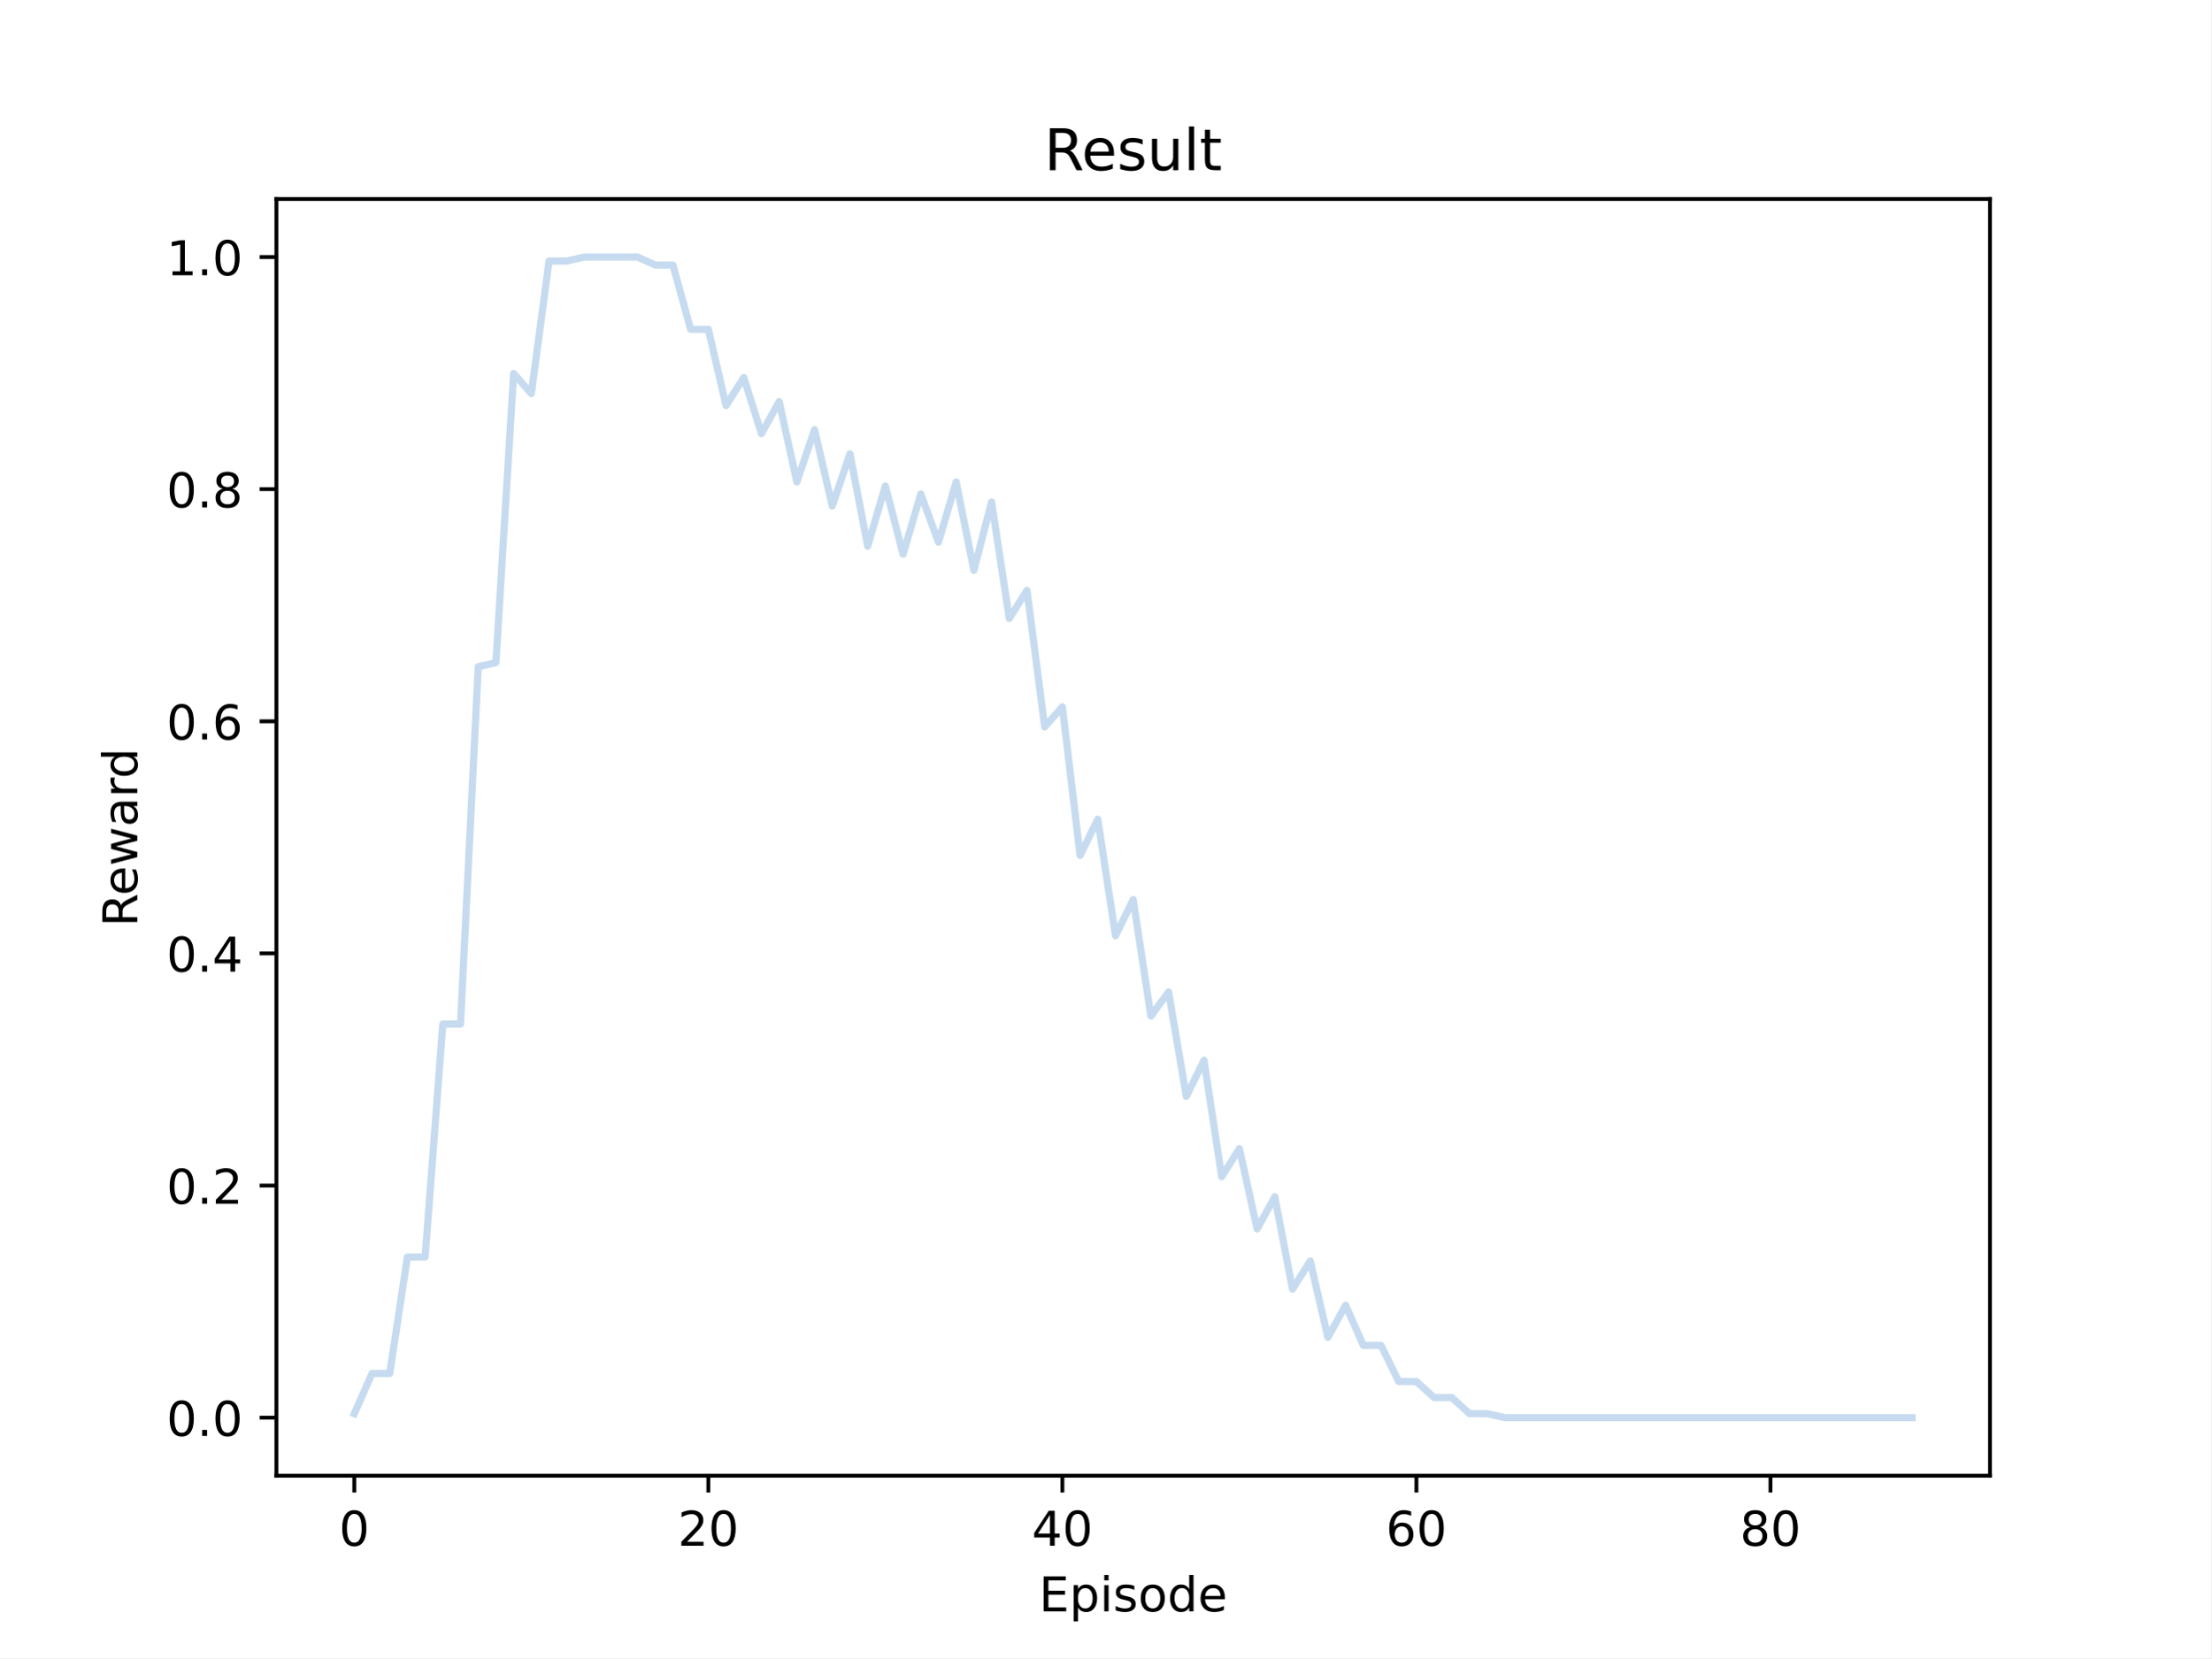
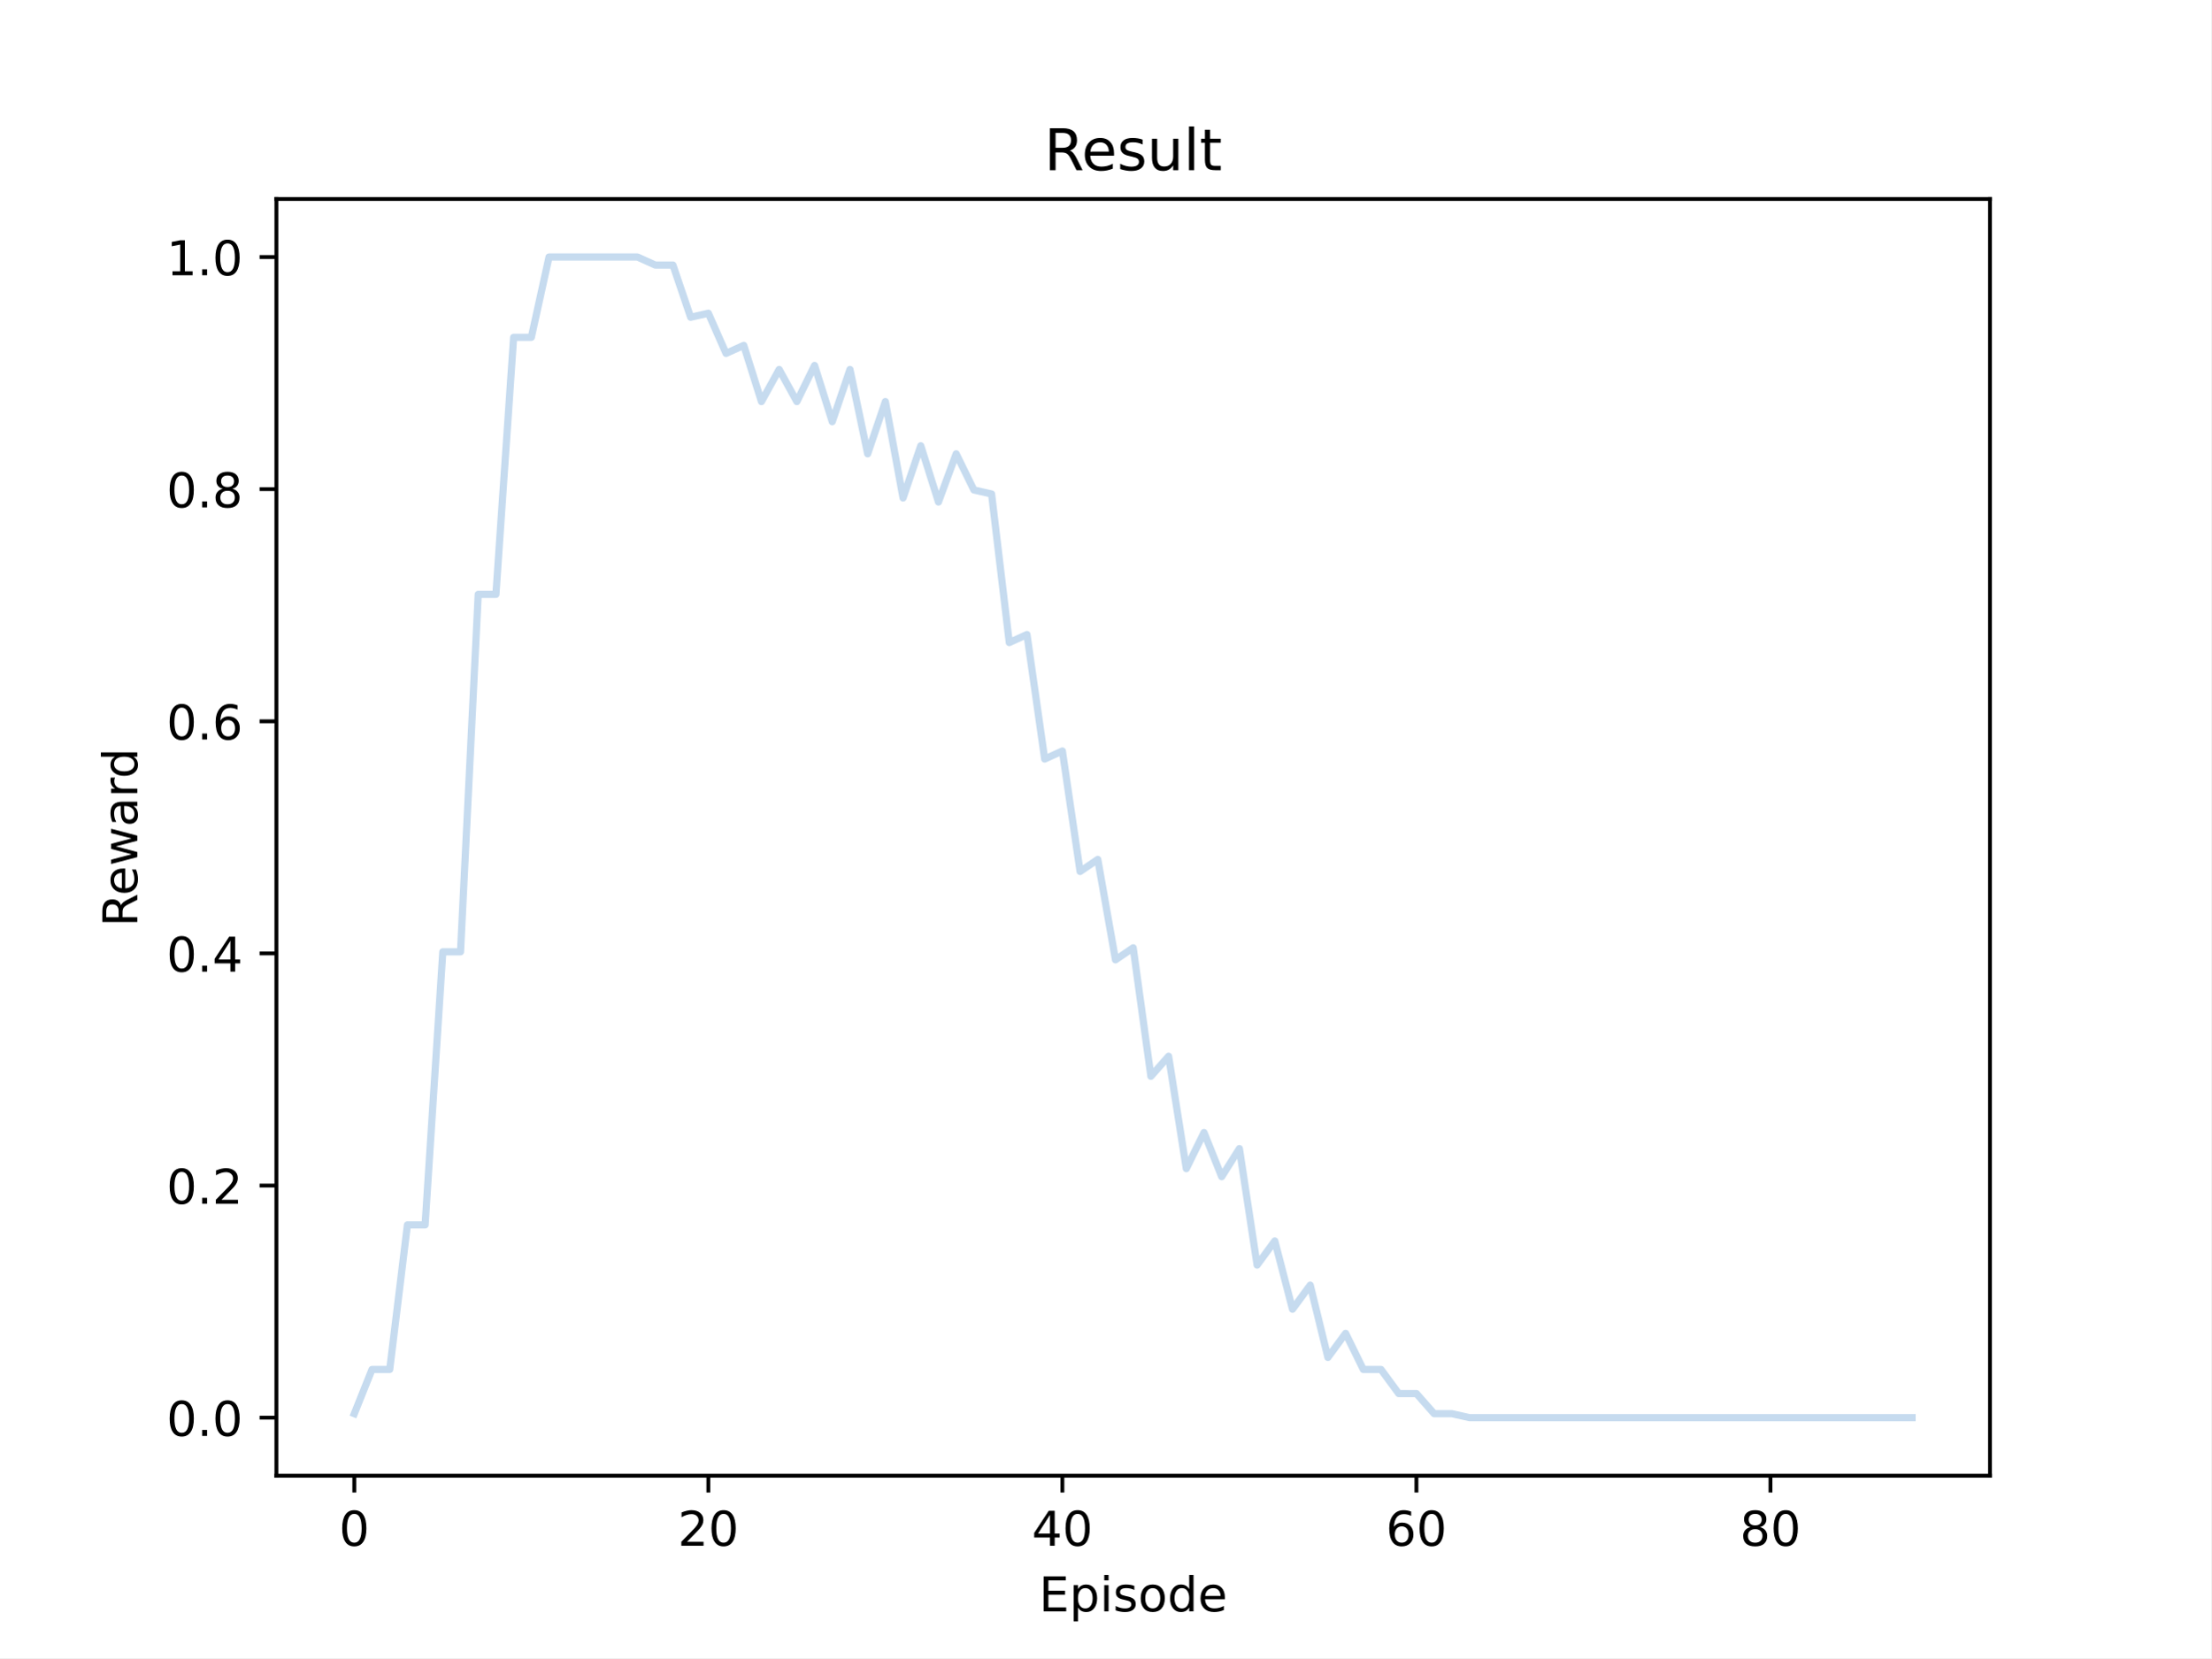
<svg xmlns="http://www.w3.org/2000/svg" xmlns:xlink="http://www.w3.org/1999/xlink" width="460.8pt" height="345.6pt" viewBox="0 0 460.8 345.6" version="1.1">
  <defs>
    <style type="text/css">*{stroke-linejoin: round; stroke-linecap: butt}</style>
  </defs>
  <g id="figure_1">
    <g id="patch_1">
      <path d="M 0 345.6  L 460.8 345.6  L 460.8 0  L 0 0  z " style="fill: #ffffff" />
    </g>
    <g id="axes_1">
      <g id="patch_2">
        <path d="M 57.6 307.584  L 414.72 307.584  L 414.72 41.472  L 57.6 41.472  z " style="fill: #ffffff" />
      </g>
      <g id="matplotlib.axis_1">
        <g id="xtick_1">
          <g id="line2d_1">
            <defs>
-               <path id="mf2f44251d6" d="M 0 0  L 0 3.5  " style="stroke: #000000; stroke-width: 0.8" />
-             </defs>
-             <g>
-               <use xlink:href="#mf2f44251d6" x="73.833" y="307.584" style="stroke: #000000; stroke-width: 0.8" />
+               <path id="m7e94d17821" d="M 0 0  L 0 3.5  " style="stroke: #000000; stroke-width: 0.8" />
+             </defs>
+             <g>
+               <use xlink:href="#m7e94d17821" x="73.833" y="307.584" style="stroke: #000000; stroke-width: 0.8" />
            </g>
          </g>
          <g id="text_1">
            <g transform="translate(70.65148 322.1824) scale(0.1 -0.1)">
              <defs>
                <path id="DejaVuSans-30" d="M 2034 4250  Q 1547 4250 1301 3770  Q 1056 3291 1056 2328  Q 1056 1369 1301 889  Q 1547 409 2034 409  Q 2525 409 2770 889  Q 3016 1369 3016 2328  Q 3016 3291 2770 3770  Q 2525 4250 2034 4250  z M 2034 4750  Q 2819 4750 3233 4129  Q 3647 3509 3647 2328  Q 3647 1150 3233 529  Q 2819 -91 2034 -91  Q 1250 -91 836 529  Q 422 1150 422 2328  Q 422 3509 836 4129  Q 1250 4750 2034 4750  z " transform="scale(0.015625)" />
              </defs>
              <use xlink:href="#DejaVuSans-30" />
            </g>
          </g>
        </g>
        <g id="xtick_2">
          <g id="line2d_2">
            <g>
-               <use xlink:href="#mf2f44251d6" x="147.618" y="307.584" style="stroke: #000000; stroke-width: 0.8" />
+               <use xlink:href="#m7e94d17821" x="147.618" y="307.584" style="stroke: #000000; stroke-width: 0.8" />
            </g>
          </g>
          <g id="text_2">
            <g transform="translate(141.2554 322.1824) scale(0.1 -0.1)">
              <defs>
                <path id="DejaVuSans-32" d="M 1228 531  L 3431 531  L 3431 0  L 469 0  L 469 531  Q 828 903 1448 1529  Q 2069 2156 2228 2338  Q 2531 2678 2651 2914  Q 2772 3150 2772 3378  Q 2772 3750 2511 3984  Q 2250 4219 1831 4219  Q 1534 4219 1204 4116  Q 875 4013 500 3803  L 500 4441  Q 881 4594 1212 4672  Q 1544 4750 1819 4750  Q 2544 4750 2975 4387  Q 3406 4025 3406 3419  Q 3406 3131 3298 2873  Q 3191 2616 2906 2266  Q 2828 2175 2409 1742  Q 1991 1309 1228 531  z " transform="scale(0.015625)" />
              </defs>
              <use xlink:href="#DejaVuSans-32" />
              <use xlink:href="#DejaVuSans-30" x="63.623" />
            </g>
          </g>
        </g>
        <g id="xtick_3">
          <g id="line2d_3">
            <g>
-               <use xlink:href="#mf2f44251d6" x="221.403" y="307.584" style="stroke: #000000; stroke-width: 0.8" />
+               <use xlink:href="#m7e94d17821" x="221.403" y="307.584" style="stroke: #000000; stroke-width: 0.8" />
            </g>
          </g>
          <g id="text_3">
            <g transform="translate(215.0405 322.1824) scale(0.1 -0.1)">
              <defs>
                <path id="DejaVuSans-34" d="M 2419 4116  L 825 1625  L 2419 1625  L 2419 4116  z M 2253 4666  L 3047 4666  L 3047 1625  L 3713 1625  L 3713 1100  L 3047 1100  L 3047 0  L 2419 0  L 2419 1100  L 313 1100  L 313 1709  L 2253 4666  z " transform="scale(0.015625)" />
              </defs>
              <use xlink:href="#DejaVuSans-34" />
              <use xlink:href="#DejaVuSans-30" x="63.623" />
            </g>
          </g>
        </g>
        <g id="xtick_4">
          <g id="line2d_4">
            <g>
-               <use xlink:href="#mf2f44251d6" x="295.188" y="307.584" style="stroke: #000000; stroke-width: 0.8" />
+               <use xlink:href="#m7e94d17821" x="295.188" y="307.584" style="stroke: #000000; stroke-width: 0.8" />
            </g>
          </g>
          <g id="text_4">
            <g transform="translate(288.8256 322.1824) scale(0.1 -0.1)">
              <defs>
                <path id="DejaVuSans-36" d="M 2113 2584  Q 1688 2584 1439 2293  Q 1191 2003 1191 1497  Q 1191 994 1439 701  Q 1688 409 2113 409  Q 2538 409 2786 701  Q 3034 994 3034 1497  Q 3034 2003 2786 2293  Q 2538 2584 2113 2584  z M 3366 4563  L 3366 3988  Q 3128 4100 2886 4159  Q 2644 4219 2406 4219  Q 1781 4219 1451 3797  Q 1122 3375 1075 2522  Q 1259 2794 1537 2939  Q 1816 3084 2150 3084  Q 2853 3084 3261 2657  Q 3669 2231 3669 1497  Q 3669 778 3244 343  Q 2819 -91 2113 -91  Q 1303 -91 875 529  Q 447 1150 447 2328  Q 447 3434 972 4092  Q 1497 4750 2381 4750  Q 2619 4750 2861 4703  Q 3103 4656 3366 4563  z " transform="scale(0.015625)" />
              </defs>
              <use xlink:href="#DejaVuSans-36" />
              <use xlink:href="#DejaVuSans-30" x="63.623" />
            </g>
          </g>
        </g>
        <g id="xtick_5">
          <g id="line2d_5">
            <g>
-               <use xlink:href="#mf2f44251d6" x="368.973" y="307.584" style="stroke: #000000; stroke-width: 0.8" />
+               <use xlink:href="#m7e94d17821" x="368.973" y="307.584" style="stroke: #000000; stroke-width: 0.8" />
            </g>
          </g>
          <g id="text_5">
            <g transform="translate(362.6107 322.1824) scale(0.1 -0.1)">
              <defs>
                <path id="DejaVuSans-38" d="M 2034 2216  Q 1584 2216 1326 1975  Q 1069 1734 1069 1313  Q 1069 891 1326 650  Q 1584 409 2034 409  Q 2484 409 2743 651  Q 3003 894 3003 1313  Q 3003 1734 2745 1975  Q 2488 2216 2034 2216  z M 1403 2484  Q 997 2584 770 2862  Q 544 3141 544 3541  Q 544 4100 942 4425  Q 1341 4750 2034 4750  Q 2731 4750 3128 4425  Q 3525 4100 3525 3541  Q 3525 3141 3298 2862  Q 3072 2584 2669 2484  Q 3125 2378 3379 2068  Q 3634 1759 3634 1313  Q 3634 634 3220 271  Q 2806 -91 2034 -91  Q 1263 -91 848 271  Q 434 634 434 1313  Q 434 1759 690 2068  Q 947 2378 1403 2484  z M 1172 3481  Q 1172 3119 1398 2916  Q 1625 2713 2034 2713  Q 2441 2713 2670 2916  Q 2900 3119 2900 3481  Q 2900 3844 2670 4047  Q 2441 4250 2034 4250  Q 1625 4250 1398 4047  Q 1172 3844 1172 3481  z " transform="scale(0.015625)" />
              </defs>
              <use xlink:href="#DejaVuSans-38" />
              <use xlink:href="#DejaVuSans-30" x="63.623" />
            </g>
          </g>
        </g>
        <g id="text_6">
          <g transform="translate(216.5225 335.8606) scale(0.1 -0.1)">
            <defs>
              <path id="DejaVuSans-45" d="M 628 4666  L 3578 4666  L 3578 4134  L 1259 4134  L 1259 2753  L 3481 2753  L 3481 2222  L 1259 2222  L 1259 531  L 3634 531  L 3634 0  L 628 0  L 628 4666  z " transform="scale(0.015625)" />
              <path id="DejaVuSans-70" d="M 1159 525  L 1159 -1331  L 581 -1331  L 581 3500  L 1159 3500  L 1159 2969  Q 1341 3281 1617 3432  Q 1894 3584 2278 3584  Q 2916 3584 3314 3078  Q 3713 2572 3713 1747  Q 3713 922 3314 415  Q 2916 -91 2278 -91  Q 1894 -91 1617 61  Q 1341 213 1159 525  z M 3116 1747  Q 3116 2381 2855 2742  Q 2594 3103 2138 3103  Q 1681 3103 1420 2742  Q 1159 2381 1159 1747  Q 1159 1113 1420 752  Q 1681 391 2138 391  Q 2594 391 2855 752  Q 3116 1113 3116 1747  z " transform="scale(0.015625)" />
              <path id="DejaVuSans-69" d="M 603 3500  L 1178 3500  L 1178 0  L 603 0  L 603 3500  z M 603 4863  L 1178 4863  L 1178 4134  L 603 4134  L 603 4863  z " transform="scale(0.015625)" />
              <path id="DejaVuSans-73" d="M 2834 3397  L 2834 2853  Q 2591 2978 2328 3040  Q 2066 3103 1784 3103  Q 1356 3103 1142 2972  Q 928 2841 928 2578  Q 928 2378 1081 2264  Q 1234 2150 1697 2047  L 1894 2003  Q 2506 1872 2764 1633  Q 3022 1394 3022 966  Q 3022 478 2636 193  Q 2250 -91 1575 -91  Q 1294 -91 989 -36  Q 684 19 347 128  L 347 722  Q 666 556 975 473  Q 1284 391 1588 391  Q 1994 391 2212 530  Q 2431 669 2431 922  Q 2431 1156 2273 1281  Q 2116 1406 1581 1522  L 1381 1569  Q 847 1681 609 1914  Q 372 2147 372 2553  Q 372 3047 722 3315  Q 1072 3584 1716 3584  Q 2034 3584 2315 3537  Q 2597 3491 2834 3397  z " transform="scale(0.015625)" />
              <path id="DejaVuSans-6f" d="M 1959 3097  Q 1497 3097 1228 2736  Q 959 2375 959 1747  Q 959 1119 1226 758  Q 1494 397 1959 397  Q 2419 397 2687 759  Q 2956 1122 2956 1747  Q 2956 2369 2687 2733  Q 2419 3097 1959 3097  z M 1959 3584  Q 2709 3584 3137 3096  Q 3566 2609 3566 1747  Q 3566 888 3137 398  Q 2709 -91 1959 -91  Q 1206 -91 779 398  Q 353 888 353 1747  Q 353 2609 779 3096  Q 1206 3584 1959 3584  z " transform="scale(0.015625)" />
              <path id="DejaVuSans-64" d="M 2906 2969  L 2906 4863  L 3481 4863  L 3481 0  L 2906 0  L 2906 525  Q 2725 213 2448 61  Q 2172 -91 1784 -91  Q 1150 -91 751 415  Q 353 922 353 1747  Q 353 2572 751 3078  Q 1150 3584 1784 3584  Q 2172 3584 2448 3432  Q 2725 3281 2906 2969  z M 947 1747  Q 947 1113 1208 752  Q 1469 391 1925 391  Q 2381 391 2643 752  Q 2906 1113 2906 1747  Q 2906 2381 2643 2742  Q 2381 3103 1925 3103  Q 1469 3103 1208 2742  Q 947 2381 947 1747  z " transform="scale(0.015625)" />
              <path id="DejaVuSans-65" d="M 3597 1894  L 3597 1613  L 953 1613  Q 991 1019 1311 708  Q 1631 397 2203 397  Q 2534 397 2845 478  Q 3156 559 3463 722  L 3463 178  Q 3153 47 2828 -22  Q 2503 -91 2169 -91  Q 1331 -91 842 396  Q 353 884 353 1716  Q 353 2575 817 3079  Q 1281 3584 2069 3584  Q 2775 3584 3186 3129  Q 3597 2675 3597 1894  z M 3022 2063  Q 3016 2534 2758 2815  Q 2500 3097 2075 3097  Q 1594 3097 1305 2825  Q 1016 2553 972 2059  L 3022 2063  z " transform="scale(0.015625)" />
            </defs>
            <use xlink:href="#DejaVuSans-45" />
            <use xlink:href="#DejaVuSans-70" x="63.184" />
            <use xlink:href="#DejaVuSans-69" x="126.66" />
            <use xlink:href="#DejaVuSans-73" x="154.443" />
            <use xlink:href="#DejaVuSans-6f" x="206.543" />
            <use xlink:href="#DejaVuSans-64" x="267.725" />
            <use xlink:href="#DejaVuSans-65" x="331.201" />
          </g>
        </g>
      </g>
      <g id="matplotlib.axis_2">
        <g id="ytick_1">
          <g id="line2d_6">
            <defs>
-               <path id="m322aa31769" d="M 0 0  L -3.5 0  " style="stroke: #000000; stroke-width: 0.8" />
-             </defs>
-             <g>
-               <use xlink:href="#m322aa31769" x="57.6" y="295.488" style="stroke: #000000; stroke-width: 0.8" />
+               <path id="mc3374ba9ae" d="M 0 0  L -3.5 0  " style="stroke: #000000; stroke-width: 0.8" />
+             </defs>
+             <g>
+               <use xlink:href="#mc3374ba9ae" x="57.6" y="295.488" style="stroke: #000000; stroke-width: 0.8" />
            </g>
          </g>
          <g id="text_7">
            <g transform="translate(34.69687 299.2872) scale(0.1 -0.1)">
              <defs>
                <path id="DejaVuSans-2e" d="M 684 794  L 1344 794  L 1344 0  L 684 0  L 684 794  z " transform="scale(0.015625)" />
              </defs>
              <use xlink:href="#DejaVuSans-30" />
              <use xlink:href="#DejaVuSans-2e" x="63.623" />
              <use xlink:href="#DejaVuSans-30" x="95.41" />
            </g>
          </g>
        </g>
        <g id="ytick_2">
          <g id="line2d_7">
            <g>
-               <use xlink:href="#m322aa31769" x="57.6" y="247.104" style="stroke: #000000; stroke-width: 0.8" />
+               <use xlink:href="#mc3374ba9ae" x="57.6" y="247.104" style="stroke: #000000; stroke-width: 0.8" />
            </g>
          </g>
          <g id="text_8">
            <g transform="translate(34.69687 250.9032) scale(0.1 -0.1)">
              <use xlink:href="#DejaVuSans-30" />
              <use xlink:href="#DejaVuSans-2e" x="63.623" />
              <use xlink:href="#DejaVuSans-32" x="95.41" />
            </g>
          </g>
        </g>
        <g id="ytick_3">
          <g id="line2d_8">
            <g>
-               <use xlink:href="#m322aa31769" x="57.6" y="198.72" style="stroke: #000000; stroke-width: 0.8" />
+               <use xlink:href="#mc3374ba9ae" x="57.6" y="198.72" style="stroke: #000000; stroke-width: 0.8" />
            </g>
          </g>
          <g id="text_9">
            <g transform="translate(34.69687 202.5192) scale(0.1 -0.1)">
              <use xlink:href="#DejaVuSans-30" />
              <use xlink:href="#DejaVuSans-2e" x="63.623" />
              <use xlink:href="#DejaVuSans-34" x="95.41" />
            </g>
          </g>
        </g>
        <g id="ytick_4">
          <g id="line2d_9">
            <g>
-               <use xlink:href="#m322aa31769" x="57.6" y="150.336" style="stroke: #000000; stroke-width: 0.8" />
+               <use xlink:href="#mc3374ba9ae" x="57.6" y="150.336" style="stroke: #000000; stroke-width: 0.8" />
            </g>
          </g>
          <g id="text_10">
            <g transform="translate(34.69687 154.1352) scale(0.1 -0.1)">
              <use xlink:href="#DejaVuSans-30" />
              <use xlink:href="#DejaVuSans-2e" x="63.623" />
              <use xlink:href="#DejaVuSans-36" x="95.41" />
            </g>
          </g>
        </g>
        <g id="ytick_5">
          <g id="line2d_10">
            <g>
-               <use xlink:href="#m322aa31769" x="57.6" y="101.952" style="stroke: #000000; stroke-width: 0.8" />
+               <use xlink:href="#mc3374ba9ae" x="57.6" y="101.952" style="stroke: #000000; stroke-width: 0.8" />
            </g>
          </g>
          <g id="text_11">
            <g transform="translate(34.69687 105.7512) scale(0.1 -0.1)">
              <use xlink:href="#DejaVuSans-30" />
              <use xlink:href="#DejaVuSans-2e" x="63.623" />
              <use xlink:href="#DejaVuSans-38" x="95.41" />
            </g>
          </g>
        </g>
        <g id="ytick_6">
          <g id="line2d_11">
            <g>
-               <use xlink:href="#m322aa31769" x="57.6" y="53.568" style="stroke: #000000; stroke-width: 0.8" />
+               <use xlink:href="#mc3374ba9ae" x="57.6" y="53.568" style="stroke: #000000; stroke-width: 0.8" />
            </g>
          </g>
          <g id="text_12">
            <g transform="translate(34.69687 57.36722) scale(0.1 -0.1)">
              <defs>
                <path id="DejaVuSans-31" d="M 794 531  L 1825 531  L 1825 4091  L 703 3866  L 703 4441  L 1819 4666  L 2450 4666  L 2450 531  L 3481 531  L 3481 0  L 794 0  L 794 531  z " transform="scale(0.015625)" />
              </defs>
              <use xlink:href="#DejaVuSans-31" />
              <use xlink:href="#DejaVuSans-2e" x="63.623" />
              <use xlink:href="#DejaVuSans-30" x="95.41" />
            </g>
          </g>
        </g>
        <g id="text_13">
          <g transform="translate(28.61719 193.1491) rotate(-90) scale(0.1 -0.1)">
            <defs>
              <path id="DejaVuSans-52" d="M 2841 2188  Q 3044 2119 3236 1894  Q 3428 1669 3622 1275  L 4263 0  L 3584 0  L 2988 1197  Q 2756 1666 2539 1819  Q 2322 1972 1947 1972  L 1259 1972  L 1259 0  L 628 0  L 628 4666  L 2053 4666  Q 2853 4666 3247 4331  Q 3641 3997 3641 3322  Q 3641 2881 3436 2590  Q 3231 2300 2841 2188  z M 1259 4147  L 1259 2491  L 2053 2491  Q 2509 2491 2742 2702  Q 2975 2913 2975 3322  Q 2975 3731 2742 3939  Q 2509 4147 2053 4147  L 1259 4147  z " transform="scale(0.015625)" />
              <path id="DejaVuSans-77" d="M 269 3500  L 844 3500  L 1563 769  L 2278 3500  L 2956 3500  L 3675 769  L 4391 3500  L 4966 3500  L 4050 0  L 3372 0  L 2619 2869  L 1863 0  L 1184 0  L 269 3500  z " transform="scale(0.015625)" />
              <path id="DejaVuSans-61" d="M 2194 1759  Q 1497 1759 1228 1600  Q 959 1441 959 1056  Q 959 750 1161 570  Q 1363 391 1709 391  Q 2188 391 2477 730  Q 2766 1069 2766 1631  L 2766 1759  L 2194 1759  z M 3341 1997  L 3341 0  L 2766 0  L 2766 531  Q 2569 213 2275 61  Q 1981 -91 1556 -91  Q 1019 -91 701 211  Q 384 513 384 1019  Q 384 1609 779 1909  Q 1175 2209 1959 2209  L 2766 2209  L 2766 2266  Q 2766 2663 2505 2880  Q 2244 3097 1772 3097  Q 1472 3097 1187 3025  Q 903 2953 641 2809  L 641 3341  Q 956 3463 1253 3523  Q 1550 3584 1831 3584  Q 2591 3584 2966 3190  Q 3341 2797 3341 1997  z " transform="scale(0.015625)" />
              <path id="DejaVuSans-72" d="M 2631 2963  Q 2534 3019 2420 3045  Q 2306 3072 2169 3072  Q 1681 3072 1420 2755  Q 1159 2438 1159 1844  L 1159 0  L 581 0  L 581 3500  L 1159 3500  L 1159 2956  Q 1341 3275 1631 3429  Q 1922 3584 2338 3584  Q 2397 3584 2469 3576  Q 2541 3569 2628 3553  L 2631 2963  z " transform="scale(0.015625)" />
            </defs>
            <use xlink:href="#DejaVuSans-52" />
            <use xlink:href="#DejaVuSans-65" x="64.982" />
            <use xlink:href="#DejaVuSans-77" x="126.506" />
            <use xlink:href="#DejaVuSans-61" x="208.293" />
            <use xlink:href="#DejaVuSans-72" x="269.572" />
            <use xlink:href="#DejaVuSans-64" x="308.936" />
          </g>
        </g>
      </g>
      <g id="line2d_12">
-         <path d="M 73.833 294.651  L 77.522 286.28  L 81.211 286.28  L 84.9 262.004  L 88.59 262.004  L 92.279 213.453  L 95.968 213.453  L 99.658 138.952  L 103.347 138.114  L 107.036 77.844  L 110.725 82.029  L 114.415 54.405  L 118.104 54.405  L 121.793 53.568  L 125.482 53.568  L 129.172 53.568  L 132.861 53.568  L 136.55 55.242  L 140.239 55.242  L 143.929 68.636  L 147.618 68.636  L 151.307 84.54  L 154.996 78.681  L 158.686 90.4  L 162.375 83.703  L 166.064 100.445  L 169.753 89.563  L 173.443 105.468  L 177.132 94.586  L 180.821 113.839  L 184.51 101.282  L 188.2 115.513  L 191.889 102.957  L 195.578 113.002  L 199.267 100.445  L 202.957 118.861  L 206.646 104.631  L 210.335 128.906  L 214.024 123.047  L 217.714 151.508  L 221.403 147.322  L 225.092 178.295  L 228.781 170.761  L 232.471 195.037  L 236.16 187.503  L 239.849 211.779  L 243.539 206.756  L 247.228 228.521  L 250.917 220.987  L 254.606 245.262  L 258.296 239.403  L 261.985 256.145  L 265.674 249.448  L 269.363 268.701  L 273.053 262.841  L 276.742 278.746  L 280.431 272.049  L 284.12 280.42  L 287.81 280.42  L 291.499 287.954  L 295.188 287.954  L 298.877 291.303  L 302.567 291.303  L 306.256 294.651  L 309.945 294.651  L 313.634 295.488  L 317.324 295.488  L 321.013 295.488  L 324.702 295.488  L 328.391 295.488  L 332.081 295.488  L 335.77 295.488  L 339.459 295.488  L 343.148 295.488  L 346.838 295.488  L 350.527 295.488  L 354.216 295.488  L 357.905 295.488  L 361.595 295.488  L 365.284 295.488  L 368.973 295.488  L 372.662 295.488  L 376.352 295.488  L 380.041 295.488  L 383.73 295.488  L 387.42 295.488  L 391.109 295.488  L 394.798 295.488  L 398.487 295.488  " clip-path="url(#pfd129b10cd)" style="fill: none; stroke: #c6dbef; stroke-width: 1.5; stroke-linecap: square" />
+         <path d="M 73.833 294.651  L 77.522 285.443  L 81.211 285.443  L 84.9 255.308  L 88.59 255.308  L 92.279 198.385  L 95.968 198.385  L 99.658 123.884  L 103.347 123.884  L 107.036 70.31  L 110.725 70.31  L 114.415 53.568  L 118.104 53.568  L 121.793 53.568  L 125.482 53.568  L 129.172 53.568  L 132.861 53.568  L 136.55 55.242  L 140.239 55.242  L 143.929 66.124  L 147.618 65.287  L 151.307 73.658  L 154.996 71.984  L 158.686 83.703  L 162.375 77.007  L 166.064 83.703  L 169.753 76.17  L 173.443 87.889  L 177.132 77.007  L 180.821 94.586  L 184.51 83.703  L 188.2 103.794  L 191.889 92.911  L 195.578 104.631  L 199.267 94.586  L 202.957 102.119  L 206.646 102.957  L 210.335 133.929  L 214.024 132.255  L 217.714 158.205  L 221.403 156.53  L 225.092 181.643  L 228.781 179.132  L 232.471 200.059  L 236.16 197.548  L 239.849 224.335  L 243.539 220.15  L 247.228 243.588  L 250.917 236.054  L 254.606 245.262  L 258.296 239.403  L 261.985 263.678  L 265.674 258.656  L 269.363 272.886  L 273.053 267.864  L 276.742 282.932  L 280.431 277.909  L 284.12 285.443  L 287.81 285.443  L 291.499 290.465  L 295.188 290.465  L 298.877 294.651  L 302.567 294.651  L 306.256 295.488  L 309.945 295.488  L 313.634 295.488  L 317.324 295.488  L 321.013 295.488  L 324.702 295.488  L 328.391 295.488  L 332.081 295.488  L 335.77 295.488  L 339.459 295.488  L 343.148 295.488  L 346.838 295.488  L 350.527 295.488  L 354.216 295.488  L 357.905 295.488  L 361.595 295.488  L 365.284 295.488  L 368.973 295.488  L 372.662 295.488  L 376.352 295.488  L 380.041 295.488  L 383.73 295.488  L 387.42 295.488  L 391.109 295.488  L 394.798 295.488  L 398.487 295.488  " clip-path="url(#pd840d78add)" style="fill: none; stroke: #c6dbef; stroke-width: 1.5; stroke-linecap: square" />
      </g>
      <g id="patch_3">
        <path d="M 57.6 307.584  L 57.6 41.472  " style="fill: none; stroke: #000000; stroke-width: 0.8; stroke-linejoin: miter; stroke-linecap: square" />
      </g>
      <g id="patch_4">
        <path d="M 414.72 307.584  L 414.72 41.472  " style="fill: none; stroke: #000000; stroke-width: 0.8; stroke-linejoin: miter; stroke-linecap: square" />
      </g>
      <g id="patch_5">
        <path d="M 57.6 307.584  L 414.72 307.584  " style="fill: none; stroke: #000000; stroke-width: 0.8; stroke-linejoin: miter; stroke-linecap: square" />
      </g>
      <g id="patch_6">
        <path d="M 57.6 41.472  L 414.72 41.472  " style="fill: none; stroke: #000000; stroke-width: 0.8; stroke-linejoin: miter; stroke-linecap: square" />
      </g>
      <g id="text_14">
        <g transform="translate(217.6219 35.472) scale(0.12 -0.12)">
          <defs>
            <path id="DejaVuSans-75" d="M 544 1381  L 544 3500  L 1119 3500  L 1119 1403  Q 1119 906 1312 657  Q 1506 409 1894 409  Q 2359 409 2629 706  Q 2900 1003 2900 1516  L 2900 3500  L 3475 3500  L 3475 0  L 2900 0  L 2900 538  Q 2691 219 2414 64  Q 2138 -91 1772 -91  Q 1169 -91 856 284  Q 544 659 544 1381  z M 1991 3584  L 1991 3584  z " transform="scale(0.015625)" />
            <path id="DejaVuSans-6c" d="M 603 4863  L 1178 4863  L 1178 0  L 603 0  L 603 4863  z " transform="scale(0.015625)" />
            <path id="DejaVuSans-74" d="M 1172 4494  L 1172 3500  L 2356 3500  L 2356 3053  L 1172 3053  L 1172 1153  Q 1172 725 1289 603  Q 1406 481 1766 481  L 2356 481  L 2356 0  L 1766 0  Q 1100 0 847 248  Q 594 497 594 1153  L 594 3053  L 172 3053  L 172 3500  L 594 3500  L 594 4494  L 1172 4494  z " transform="scale(0.015625)" />
          </defs>
          <use xlink:href="#DejaVuSans-52" />
          <use xlink:href="#DejaVuSans-65" x="64.982" />
          <use xlink:href="#DejaVuSans-73" x="126.506" />
          <use xlink:href="#DejaVuSans-75" x="178.605" />
          <use xlink:href="#DejaVuSans-6c" x="241.984" />
          <use xlink:href="#DejaVuSans-74" x="269.768" />
        </g>
      </g>
    </g>
  </g>
  <defs>
-     <clipPath id="pfd129b10cd">
+     <clipPath id="pd840d78add">
      <rect x="57.6" y="41.472" width="357.12" height="266.112" />
    </clipPath>
  </defs>
</svg>
